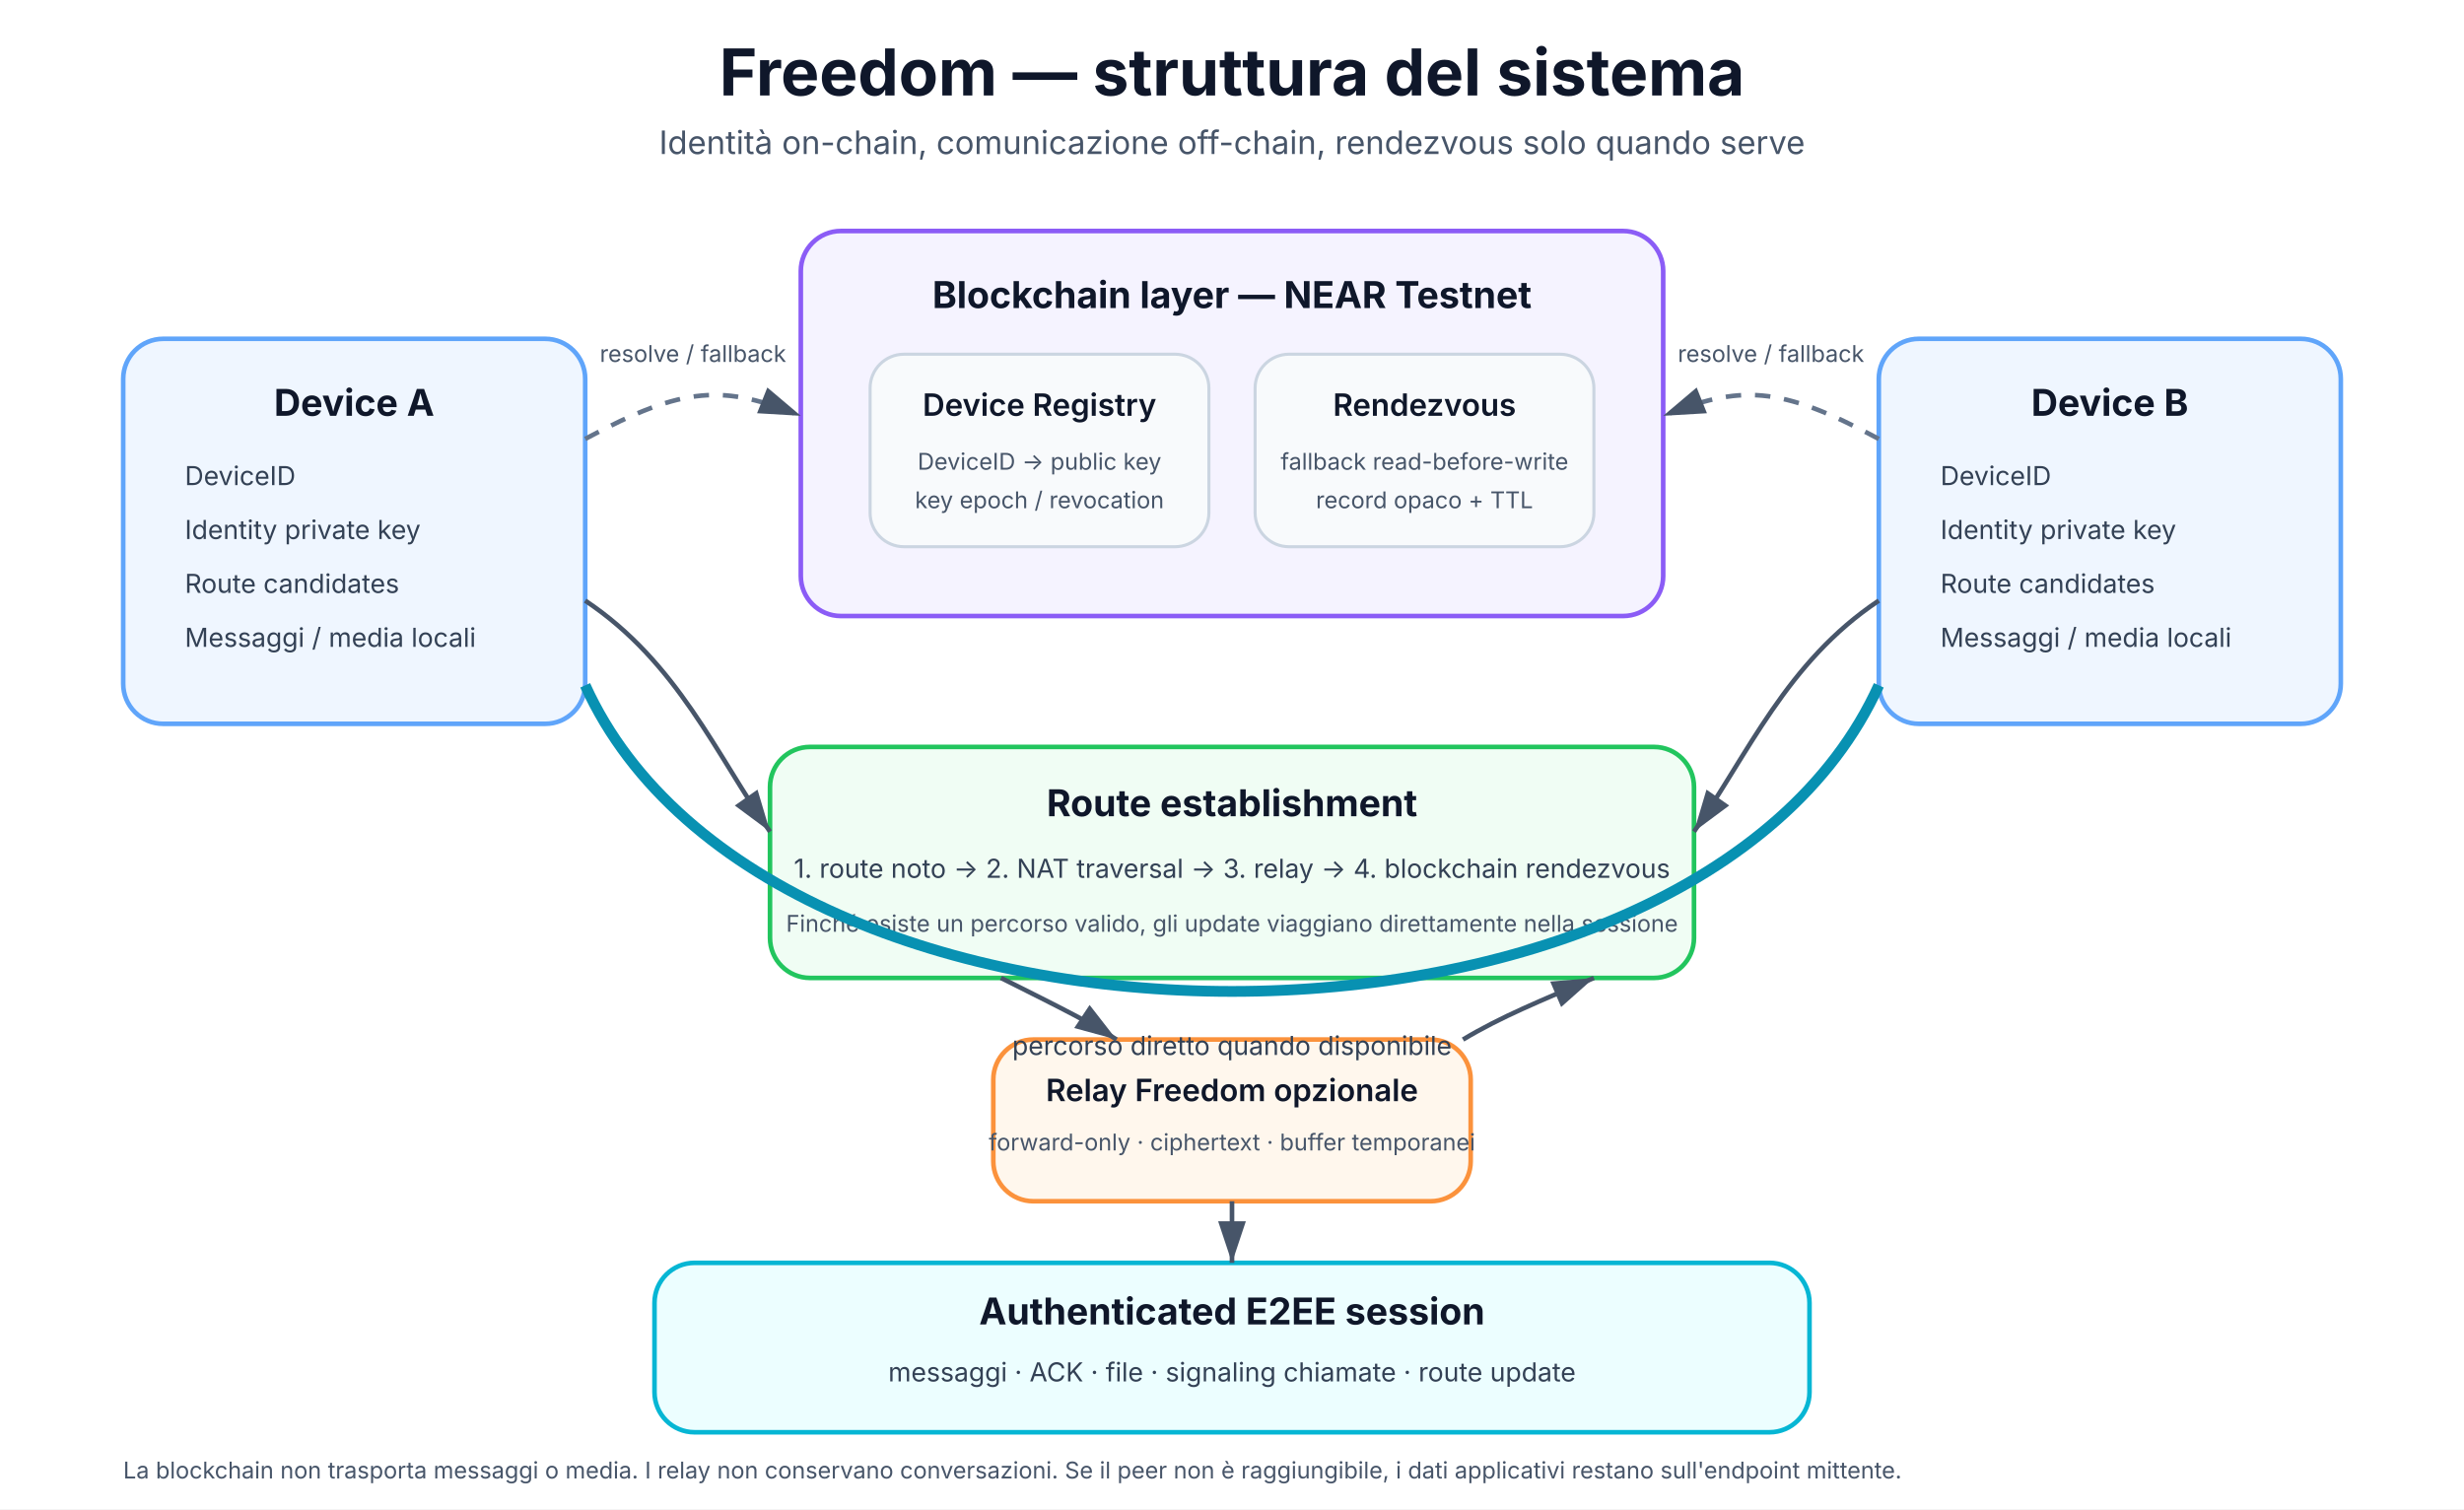
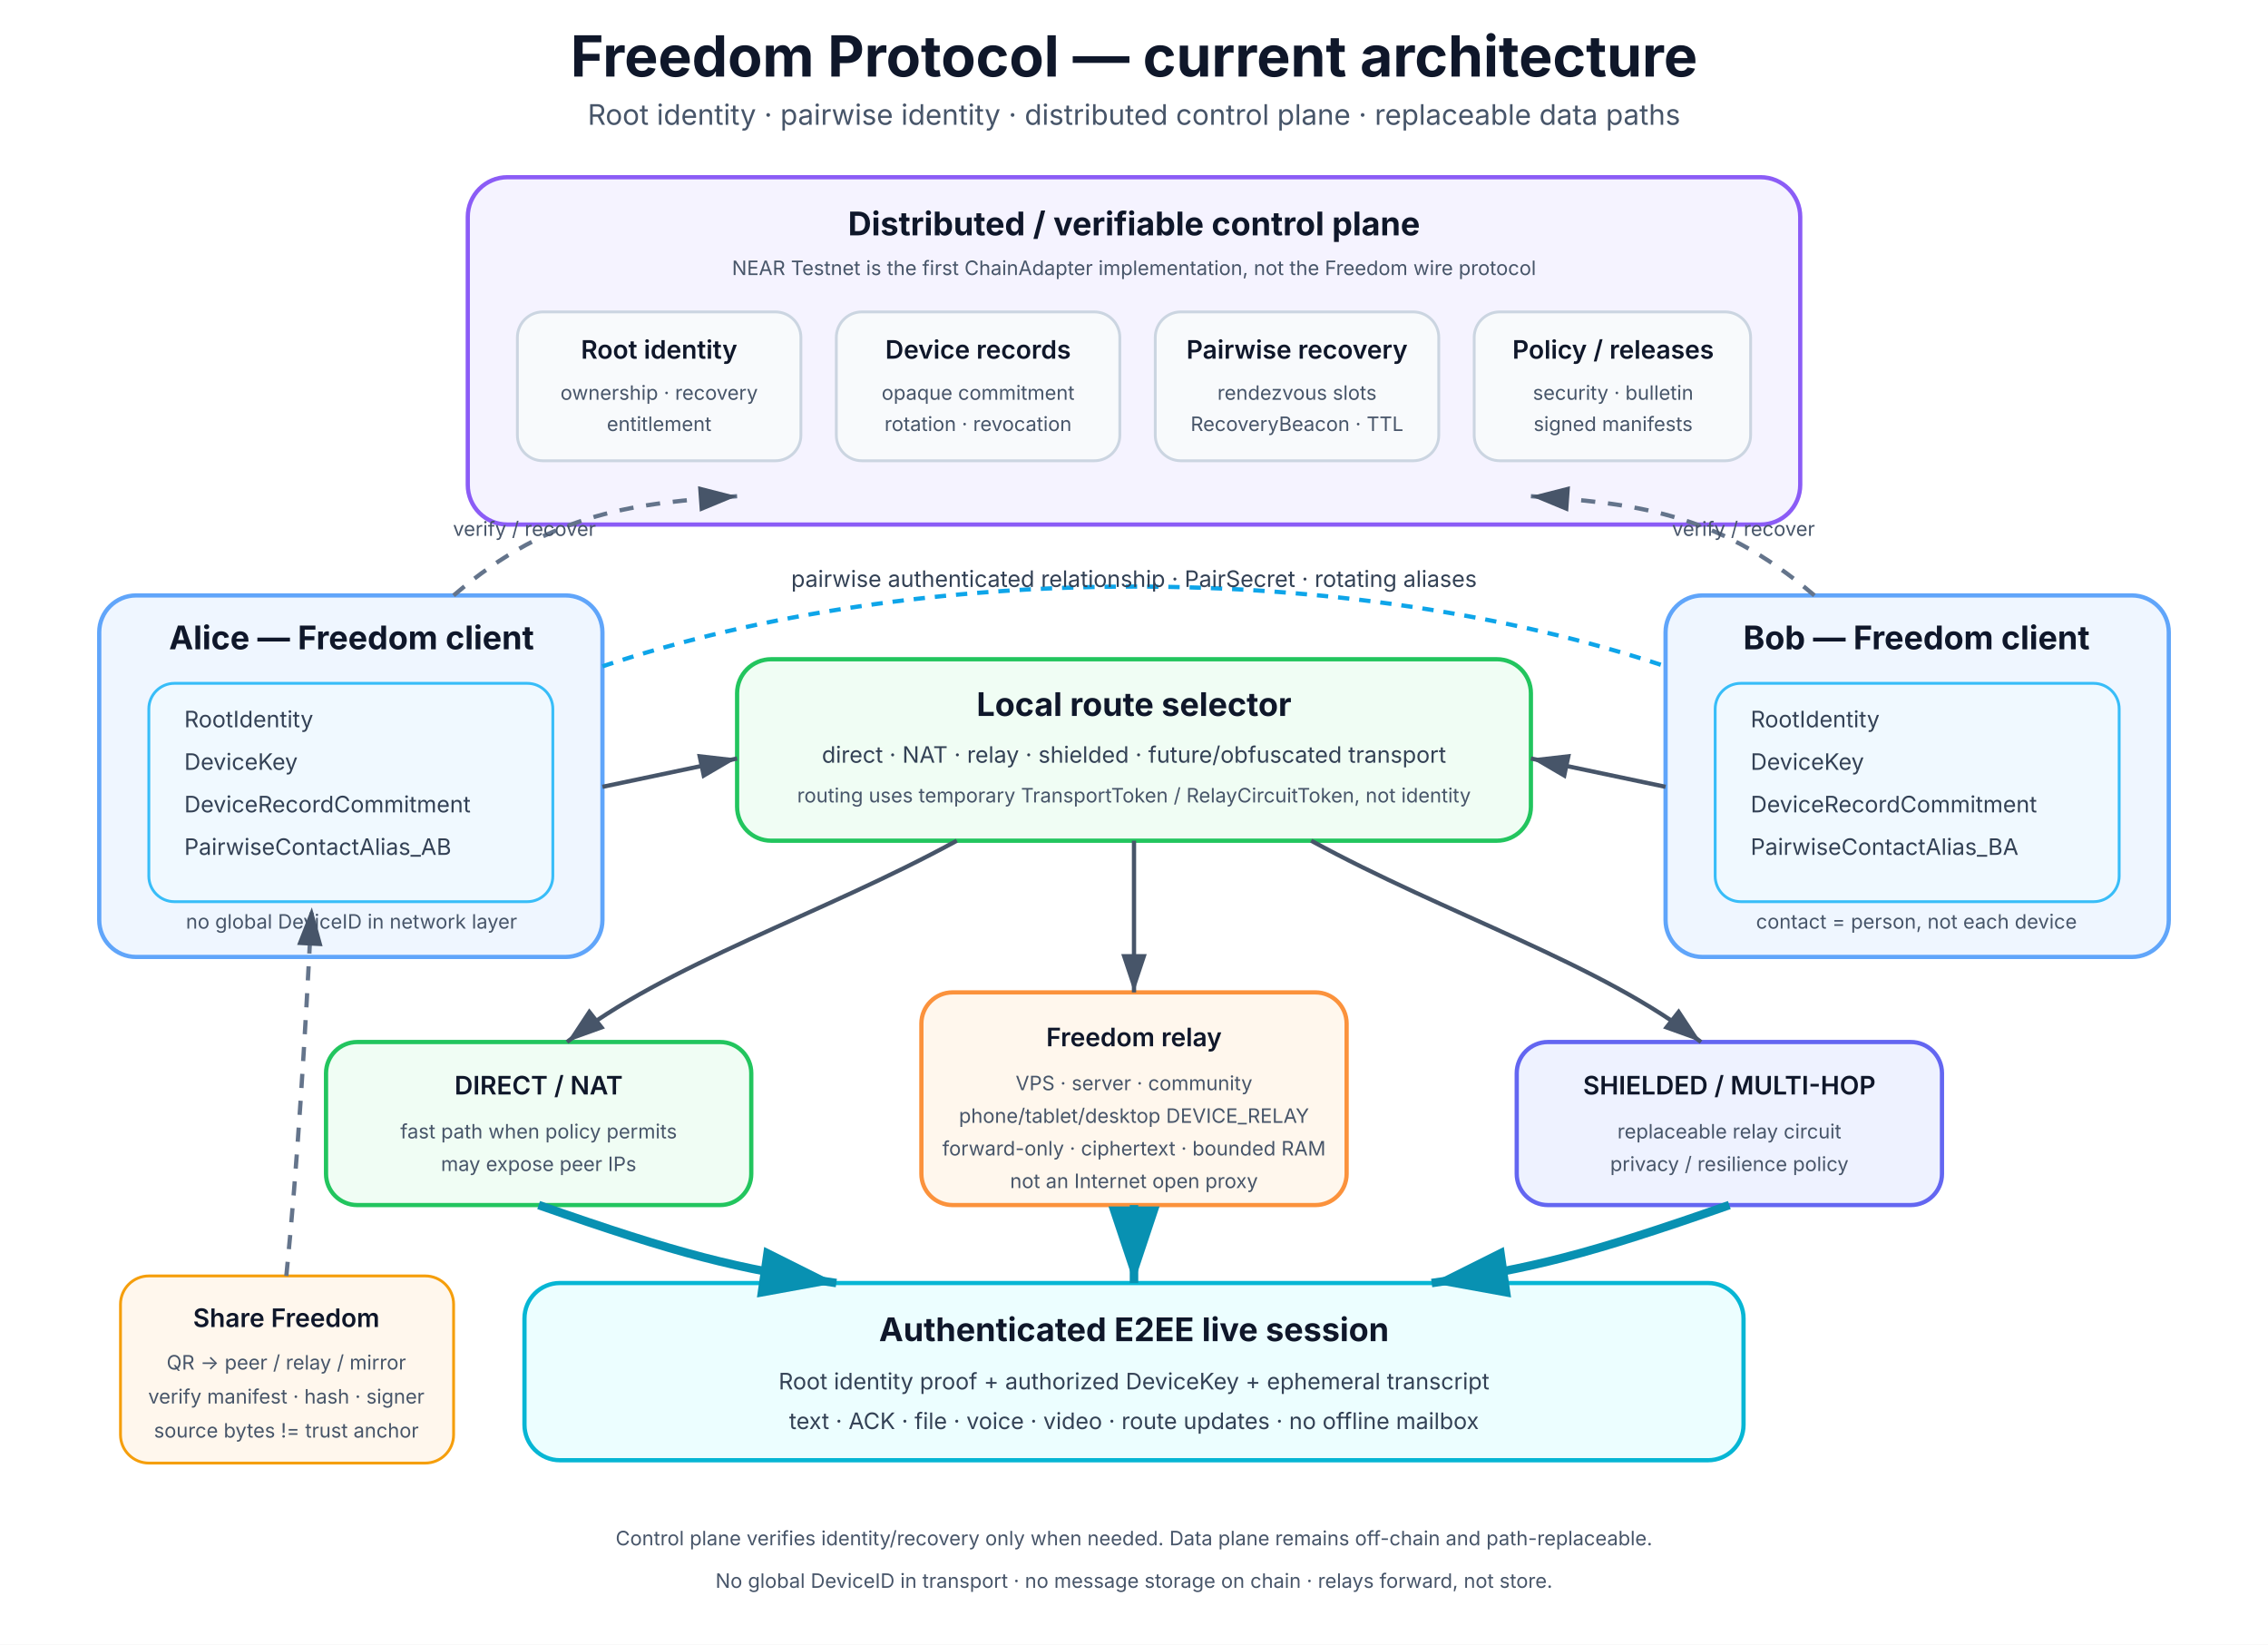
- <svg xmlns="http://www.w3.org/2000/svg" width="1600" height="980" viewBox="0 0 1600 980" role="img" aria-labelledby="title desc">
+ <svg xmlns="http://www.w3.org/2000/svg" width="1600" height="1160" viewBox="0 0 1600 1160" role="img" aria-labelledby="title desc">
  <defs>
    <marker id="arrow" markerWidth="10" markerHeight="10" refX="9" refY="3" orient="auto" markerUnits="strokeWidth">
      <path d="M0,0 L0,6 L9,3 z" fill="#475569" />
    </marker>
+     <marker id="arrowCyan" markerWidth="10" markerHeight="10" refX="9" refY="3" orient="auto" markerUnits="strokeWidth">
+       <path d="M0,0 L0,6 L9,3 z" fill="#0891b2" />
+     </marker>
    <style>
-       .bg { fill:#ffffff; }
-       .title { font:700 42px -apple-system,BlinkMacSystemFont,"Segoe UI",sans-serif; fill:#0f172a; }
-       .subtitle { font:400 21px -apple-system,BlinkMacSystemFont,"Segoe UI",sans-serif; fill:#475569; }
-       .section { font:700 24px -apple-system,BlinkMacSystemFont,"Segoe UI",sans-serif; fill:#0f172a; }
-       .label { font:600 20px -apple-system,BlinkMacSystemFont,"Segoe UI",sans-serif; fill:#0f172a; }
-       .small { font:400 17px -apple-system,BlinkMacSystemFont,"Segoe UI",sans-serif; fill:#334155; }
-       .tiny { font:400 15px -apple-system,BlinkMacSystemFont,"Segoe UI",sans-serif; fill:#475569; }
-       .box { fill:#f8fafc; stroke:#cbd5e1; stroke-width:2; rx:22; }
-       .device { fill:#eff6ff; stroke:#60a5fa; stroke-width:3; rx:26; }
-       .chain { fill:#f5f3ff; stroke:#8b5cf6; stroke-width:3; rx:26; }
-       .route { fill:#f0fdf4; stroke:#22c55e; stroke-width:3; rx:26; }
-       .relay { fill:#fff7ed; stroke:#fb923c; stroke-width:3; rx:26; }
-       .session { fill:#ecfeff; stroke:#06b6d4; stroke-width:3; rx:26; }
-       .app { fill:#f8fafc; stroke:#94a3b8; stroke-width:2; rx:20; }
-       .line { stroke:#475569; stroke-width:3; fill:none; marker-end:url(#arrow); }
-       .dash { stroke:#64748b; stroke-width:3; stroke-dasharray:10 9; fill:none; marker-end:url(#arrow); }
-       .secure { stroke:#0891b2; stroke-width:7; fill:none; }
+       .bg{fill:#ffffff}.title{font:700 40px -apple-system,BlinkMacSystemFont,"Segoe UI",sans-serif;fill:#0f172a}.subtitle{font:400 20px -apple-system,BlinkMacSystemFont,"Segoe UI",sans-serif;fill:#475569}.section{font:700 23px -apple-system,BlinkMacSystemFont,"Segoe UI",sans-serif;fill:#0f172a}.label{font:600 18px -apple-system,BlinkMacSystemFont,"Segoe UI",sans-serif;fill:#0f172a}.small{font:400 16px -apple-system,BlinkMacSystemFont,"Segoe UI",sans-serif;fill:#334155}.tiny{font:400 14px -apple-system,BlinkMacSystemFont,"Segoe UI",sans-serif;fill:#475569}.box{fill:#f8fafc;stroke:#cbd5e1;stroke-width:2}.device{fill:#eff6ff;stroke:#60a5fa;stroke-width:3}.identity{fill:#f0f9ff;stroke:#38bdf8;stroke-width:2}.chain{fill:#f5f3ff;stroke:#8b5cf6;stroke-width:3}.route{fill:#f0fdf4;stroke:#22c55e;stroke-width:3}.relay{fill:#fff7ed;stroke:#fb923c;stroke-width:3}.shield{fill:#eef2ff;stroke:#6366f1;stroke-width:3}.session{fill:#ecfeff;stroke:#06b6d4;stroke-width:3}.dist{fill:#fff7ed;stroke:#f59e0b;stroke-width:2}.line{stroke:#475569;stroke-width:3;fill:none;marker-end:url(#arrow)}.dash{stroke:#64748b;stroke-width:3;stroke-dasharray:10 9;fill:none;marker-end:url(#arrow)}.secure{stroke:#0891b2;stroke-width:6;fill:none;marker-end:url(#arrowCyan)}.pair{stroke:#0ea5e9;stroke-width:3;stroke-dasharray:8 7;fill:none}.muted{fill:#64748b}
    </style>
  </defs>
-   <rect class="bg" x="0" y="0" width="1600" height="980" />
-   <text class="title" x="800" y="62" text-anchor="middle">Freedom — struttura del sistema</text>
-   <text class="subtitle" x="800" y="100" text-anchor="middle">Identità on-chain, comunicazione off-chain, rendezvous solo quando serve</text>
-   <rect class="device" x="80" y="220" width="300" height="250" />
-   <text class="section" x="230" y="270" text-anchor="middle">Device A</text>
-   <text class="small" x="120" y="315">DeviceID</text>
-   <text class="small" x="120" y="350">Identity private key</text>
-   <text class="small" x="120" y="385">Route candidates</text>
-   <text class="small" x="120" y="420">Messaggi / media locali</text>
-   <rect class="device" x="1220" y="220" width="300" height="250" />
-   <text class="section" x="1370" y="270" text-anchor="middle">Device B</text>
-   <text class="small" x="1260" y="315">DeviceID</text>
-   <text class="small" x="1260" y="350">Identity private key</text>
-   <text class="small" x="1260" y="385">Route candidates</text>
-   <text class="small" x="1260" y="420">Messaggi / media locali</text>
-   <rect class="chain" x="520" y="150" width="560" height="250" />
-   <text class="section" x="800" y="200" text-anchor="middle">Blockchain layer — NEAR Testnet</text>
-   <rect class="box" x="565" y="230" width="220" height="125" />
-   <text class="label" x="675" y="270" text-anchor="middle">Device Registry</text>
-   <text class="tiny" x="675" y="305" text-anchor="middle">DeviceID → public key</text>
-   <text class="tiny" x="675" y="330" text-anchor="middle">key epoch / revocation</text>
-   <rect class="box" x="815" y="230" width="220" height="125" />
-   <text class="label" x="925" y="270" text-anchor="middle">Rendezvous</text>
-   <text class="tiny" x="925" y="305" text-anchor="middle">fallback read-before-write</text>
-   <text class="tiny" x="925" y="330" text-anchor="middle">record opaco + TTL</text>
-   <path class="dash" d="M380 285 C445 250, 470 250, 520 270" />
-   <path class="dash" d="M1220 285 C1155 250, 1130 250, 1080 270" />
-   <text class="tiny" x="450" y="235" text-anchor="middle">resolve / fallback</text>
-   <text class="tiny" x="1150" y="235" text-anchor="middle">resolve / fallback</text>
-   <rect class="route" x="500" y="485" width="600" height="150" />
-   <text class="section" x="800" y="530" text-anchor="middle">Route establishment</text>
-   <text class="small" x="800" y="570" text-anchor="middle">1. route noto → 2. NAT traversal → 3. relay → 4. blockchain rendezvous</text>
-   <text class="tiny" x="800" y="605" text-anchor="middle">Finché esiste un percorso valido, gli update viaggiano direttamente nella sessione</text>
-   <path class="line" d="M380 390 C440 430, 465 490, 500 540" />
-   <path class="line" d="M1220 390 C1160 430, 1135 490, 1100 540" />
-   <rect class="relay" x="645" y="675" width="310" height="105" />
-   <text class="label" x="800" y="715" text-anchor="middle">Relay Freedom opzionale</text>
-   <text class="tiny" x="800" y="747" text-anchor="middle">forward-only · ciphertext · buffer temporanei</text>
-   <rect class="session" x="425" y="820" width="750" height="110" />
-   <text class="section" x="800" y="860" text-anchor="middle">Authenticated E2EE session</text>
-   <text class="small" x="800" y="897" text-anchor="middle">messaggi · ACK · file · signaling chiamate · route update</text>
-   <path class="secure" d="M380 445 C500 710, 1100 710, 1220 445" />
-   <text class="small" x="800" y="685" text-anchor="middle">percorso diretto quando disponibile</text>
-   <path class="line" d="M650 635 C690 655, 710 665, 725 675" />
-   <path class="line" d="M950 675 C975 660, 1000 650, 1035 635" />
-   <path class="line" d="M800 780 L800 820" />
-   <text class="tiny" x="80" y="960">La blockchain non trasporta messaggi o media. I relay non conservano conversazioni. Se il peer non è raggiungibile, i dati applicativi restano sull'endpoint mittente.</text>
+   <rect class="bg" x="0" y="0" width="1600" height="1160" />
+   <text class="title" x="800" y="54" text-anchor="middle">Freedom Protocol — current architecture</text>
+   <text class="subtitle" x="800" y="88" text-anchor="middle">Root identity · pairwise identity · distributed control plane · replaceable data paths</text>
+   <rect class="chain" x="330" y="125" width="940" height="245" rx="28" />
+   <text class="section" x="800" y="166" text-anchor="middle">Distributed / verifiable control plane</text>
+   <text class="tiny" x="800" y="194" text-anchor="middle">NEAR Testnet is the first ChainAdapter implementation, not the Freedom wire protocol</text>
+   <rect class="box" x="365" y="220" width="200" height="105" rx="18" />
+   <text class="label" x="465" y="253" text-anchor="middle">Root identity</text>
+   <text class="tiny" x="465" y="282" text-anchor="middle">ownership · recovery</text>
+   <text class="tiny" x="465" y="304" text-anchor="middle">entitlement</text>
+   <rect class="box" x="590" y="220" width="200" height="105" rx="18" />
+   <text class="label" x="690" y="253" text-anchor="middle">Device records</text>
+   <text class="tiny" x="690" y="282" text-anchor="middle">opaque commitment</text>
+   <text class="tiny" x="690" y="304" text-anchor="middle">rotation · revocation</text>
+   <rect class="box" x="815" y="220" width="200" height="105" rx="18" />
+   <text class="label" x="915" y="253" text-anchor="middle">Pairwise recovery</text>
+   <text class="tiny" x="915" y="282" text-anchor="middle">rendezvous slots</text>
+   <text class="tiny" x="915" y="304" text-anchor="middle">RecoveryBeacon · TTL</text>
+   <rect class="box" x="1040" y="220" width="195" height="105" rx="18" />
+   <text class="label" x="1138" y="253" text-anchor="middle">Policy / releases</text>
+   <text class="tiny" x="1138" y="282" text-anchor="middle">security · bulletin</text>
+   <text class="tiny" x="1138" y="304" text-anchor="middle">signed manifests</text>
+   <rect class="device" x="70" y="420" width="355" height="255" rx="26" />
+   <text class="section" x="248" y="458" text-anchor="middle">Alice — Freedom client</text>
+   <rect class="identity" x="105" y="482" width="285" height="154" rx="18" />
+   <text class="small" x="130" y="513">RootIdentity</text>
+   <text class="small" x="130" y="543">DeviceKey</text>
+   <text class="small" x="130" y="573">DeviceRecordCommitment</text>
+   <text class="small" x="130" y="603">PairwiseContactAlias_AB</text>
+   <text class="tiny" x="248" y="655" text-anchor="middle">no global DeviceID in network layer</text>
+   <rect class="device" x="1175" y="420" width="355" height="255" rx="26" />
+   <text class="section" x="1352" y="458" text-anchor="middle">Bob — Freedom client</text>
+   <rect class="identity" x="1210" y="482" width="285" height="154" rx="18" />
+   <text class="small" x="1235" y="513">RootIdentity</text>
+   <text class="small" x="1235" y="543">DeviceKey</text>
+   <text class="small" x="1235" y="573">DeviceRecordCommitment</text>
+   <text class="small" x="1235" y="603">PairwiseContactAlias_BA</text>
+   <text class="tiny" x="1352" y="655" text-anchor="middle">contact = person, not each device</text>
+   <path class="dash" d="M320 420 C390 360 450 355 520 350" />
+   <path class="dash" d="M1280 420 C1210 360 1150 355 1080 350" />
+   <text class="tiny" x="370" y="378" text-anchor="middle">verify / recover</text>
+   <text class="tiny" x="1230" y="378" text-anchor="middle">verify / recover</text>
+   <path class="pair" d="M425 470 C650 395 950 395 1175 470" />
+   <text class="small" x="800" y="414" text-anchor="middle">pairwise authenticated relationship · PairSecret · rotating aliases</text>
+   <rect class="route" x="520" y="465" width="560" height="128" rx="24" />
+   <text class="section" x="800" y="505" text-anchor="middle">Local route selector</text>
+   <text class="small" x="800" y="538" text-anchor="middle">direct · NAT · relay · shielded · future/obfuscated transport</text>
+   <text class="tiny" x="800" y="566" text-anchor="middle">routing uses temporary TransportToken / RelayCircuitToken, not identity</text>
+   <path class="line" d="M425 555 L520 535" />
+   <path class="line" d="M1175 555 L1080 535" />
+   <rect class="route" x="230" y="735" width="300" height="115" rx="22" />
+   <text class="label" x="380" y="772" text-anchor="middle">DIRECT / NAT</text>
+   <text class="tiny" x="380" y="803" text-anchor="middle">fast path when policy permits</text>
+   <text class="tiny" x="380" y="826" text-anchor="middle">may expose peer IPs</text>
+   <rect class="relay" x="650" y="700" width="300" height="150" rx="22" />
+   <text class="label" x="800" y="738" text-anchor="middle">Freedom relay</text>
+   <text class="tiny" x="800" y="769" text-anchor="middle">VPS · server · community</text>
+   <text class="tiny" x="800" y="792" text-anchor="middle">phone/tablet/desktop DEVICE_RELAY</text>
+   <text class="tiny" x="800" y="815" text-anchor="middle">forward-only · ciphertext · bounded RAM</text>
+   <text class="tiny" x="800" y="838" text-anchor="middle">not an Internet open proxy</text>
+   <rect class="shield" x="1070" y="735" width="300" height="115" rx="22" />
+   <text class="label" x="1220" y="772" text-anchor="middle">SHIELDED / MULTI-HOP</text>
+   <text class="tiny" x="1220" y="803" text-anchor="middle">replaceable relay circuit</text>
+   <text class="tiny" x="1220" y="826" text-anchor="middle">privacy / resilience policy</text>
+   <path class="line" d="M675 593 C580 645 470 680 400 735" />
+   <path class="line" d="M800 593 L800 700" />
+   <path class="line" d="M925 593 C1020 645 1130 680 1200 735" />
+   <rect class="session" x="370" y="905" width="860" height="125" rx="25" />
+   <text class="section" x="800" y="946" text-anchor="middle">Authenticated E2EE live session</text>
+   <text class="small" x="800" y="980" text-anchor="middle">Root identity proof + authorized DeviceKey + ephemeral transcript</text>
+   <text class="small" x="800" y="1008" text-anchor="middle">text · ACK · file · voice · video · route updates · no offline mailbox</text>
+   <path class="secure" d="M380 850 C480 885 520 895 590 905" />
+   <path class="secure" d="M800 850 L800 905" />
+   <path class="secure" d="M1220 850 C1120 885 1080 895 1010 905" />
+   <rect class="dist" x="85" y="900" width="235" height="132" rx="20" />
+   <text class="label" x="202" y="936" text-anchor="middle">Share Freedom</text>
+   <text class="tiny" x="202" y="966" text-anchor="middle">QR -&gt; peer / relay / mirror</text>
+   <text class="tiny" x="202" y="990" text-anchor="middle">verify manifest · hash · signer</text>
+   <text class="tiny" x="202" y="1014" text-anchor="middle">source bytes != trust anchor</text>
+   <path class="dash" d="M202 900 C210 820 215 735 220 640" />
+   <text class="tiny" x="800" y="1090" text-anchor="middle">Control plane verifies identity/recovery only when needed. Data plane remains off-chain and path-replaceable.</text>
+   <text class="tiny" x="800" y="1120" text-anchor="middle">No global DeviceID in transport · no message storage on chain · relays forward, not store.</text>
</svg>
